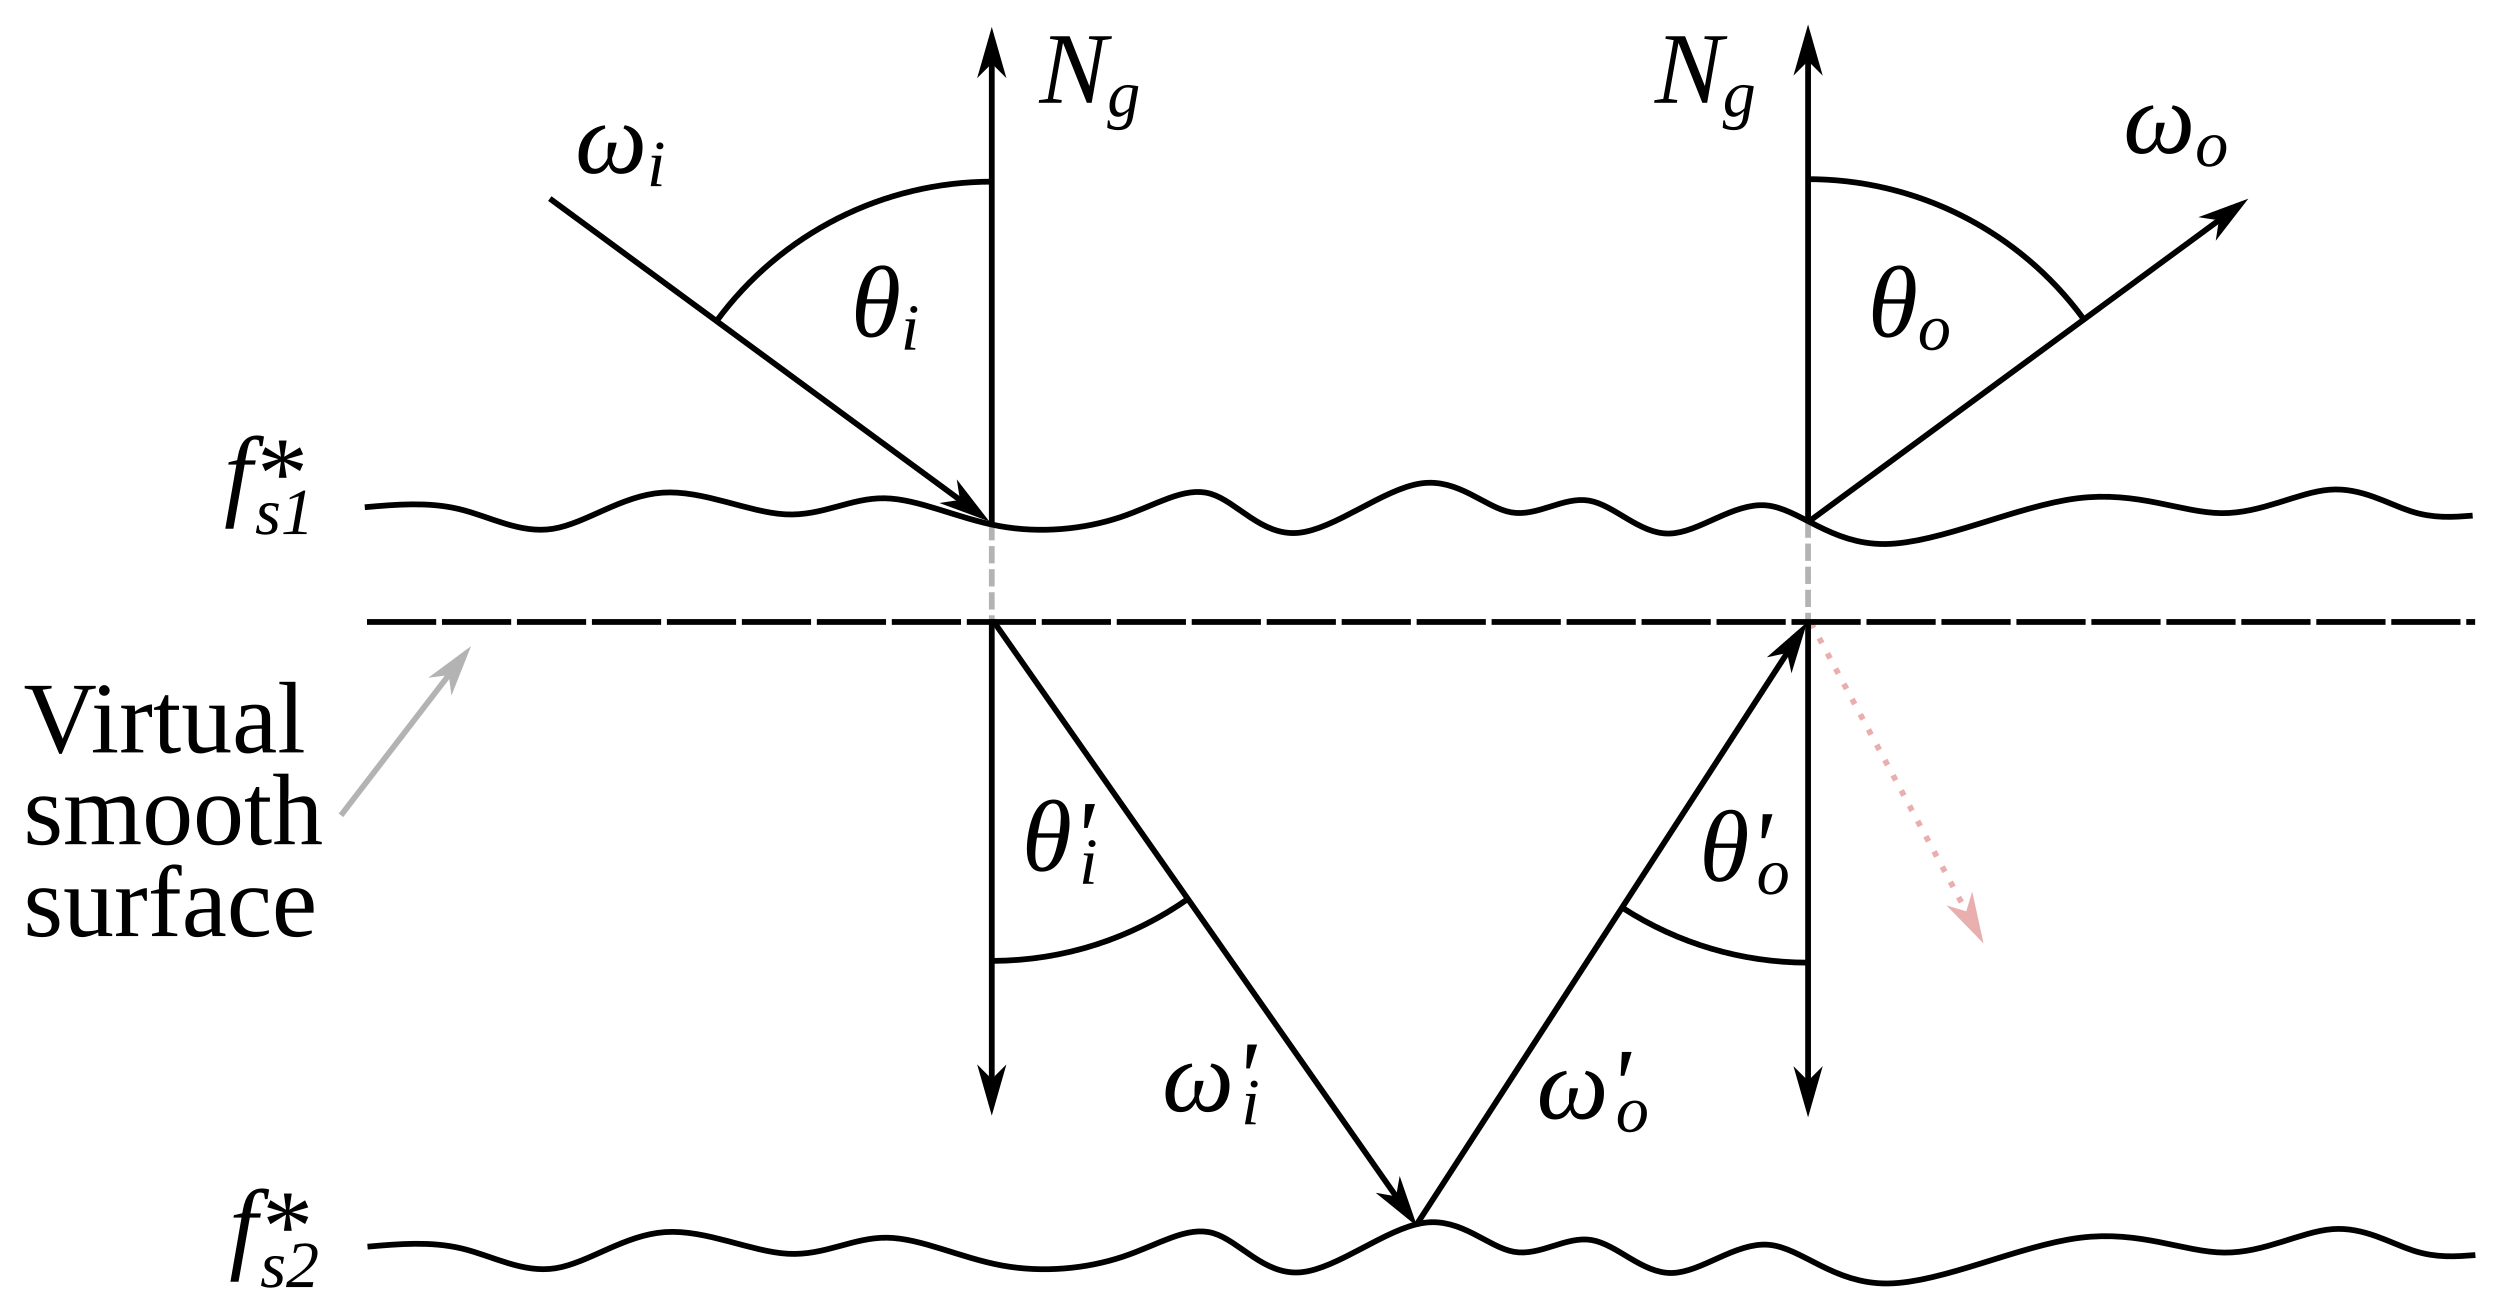
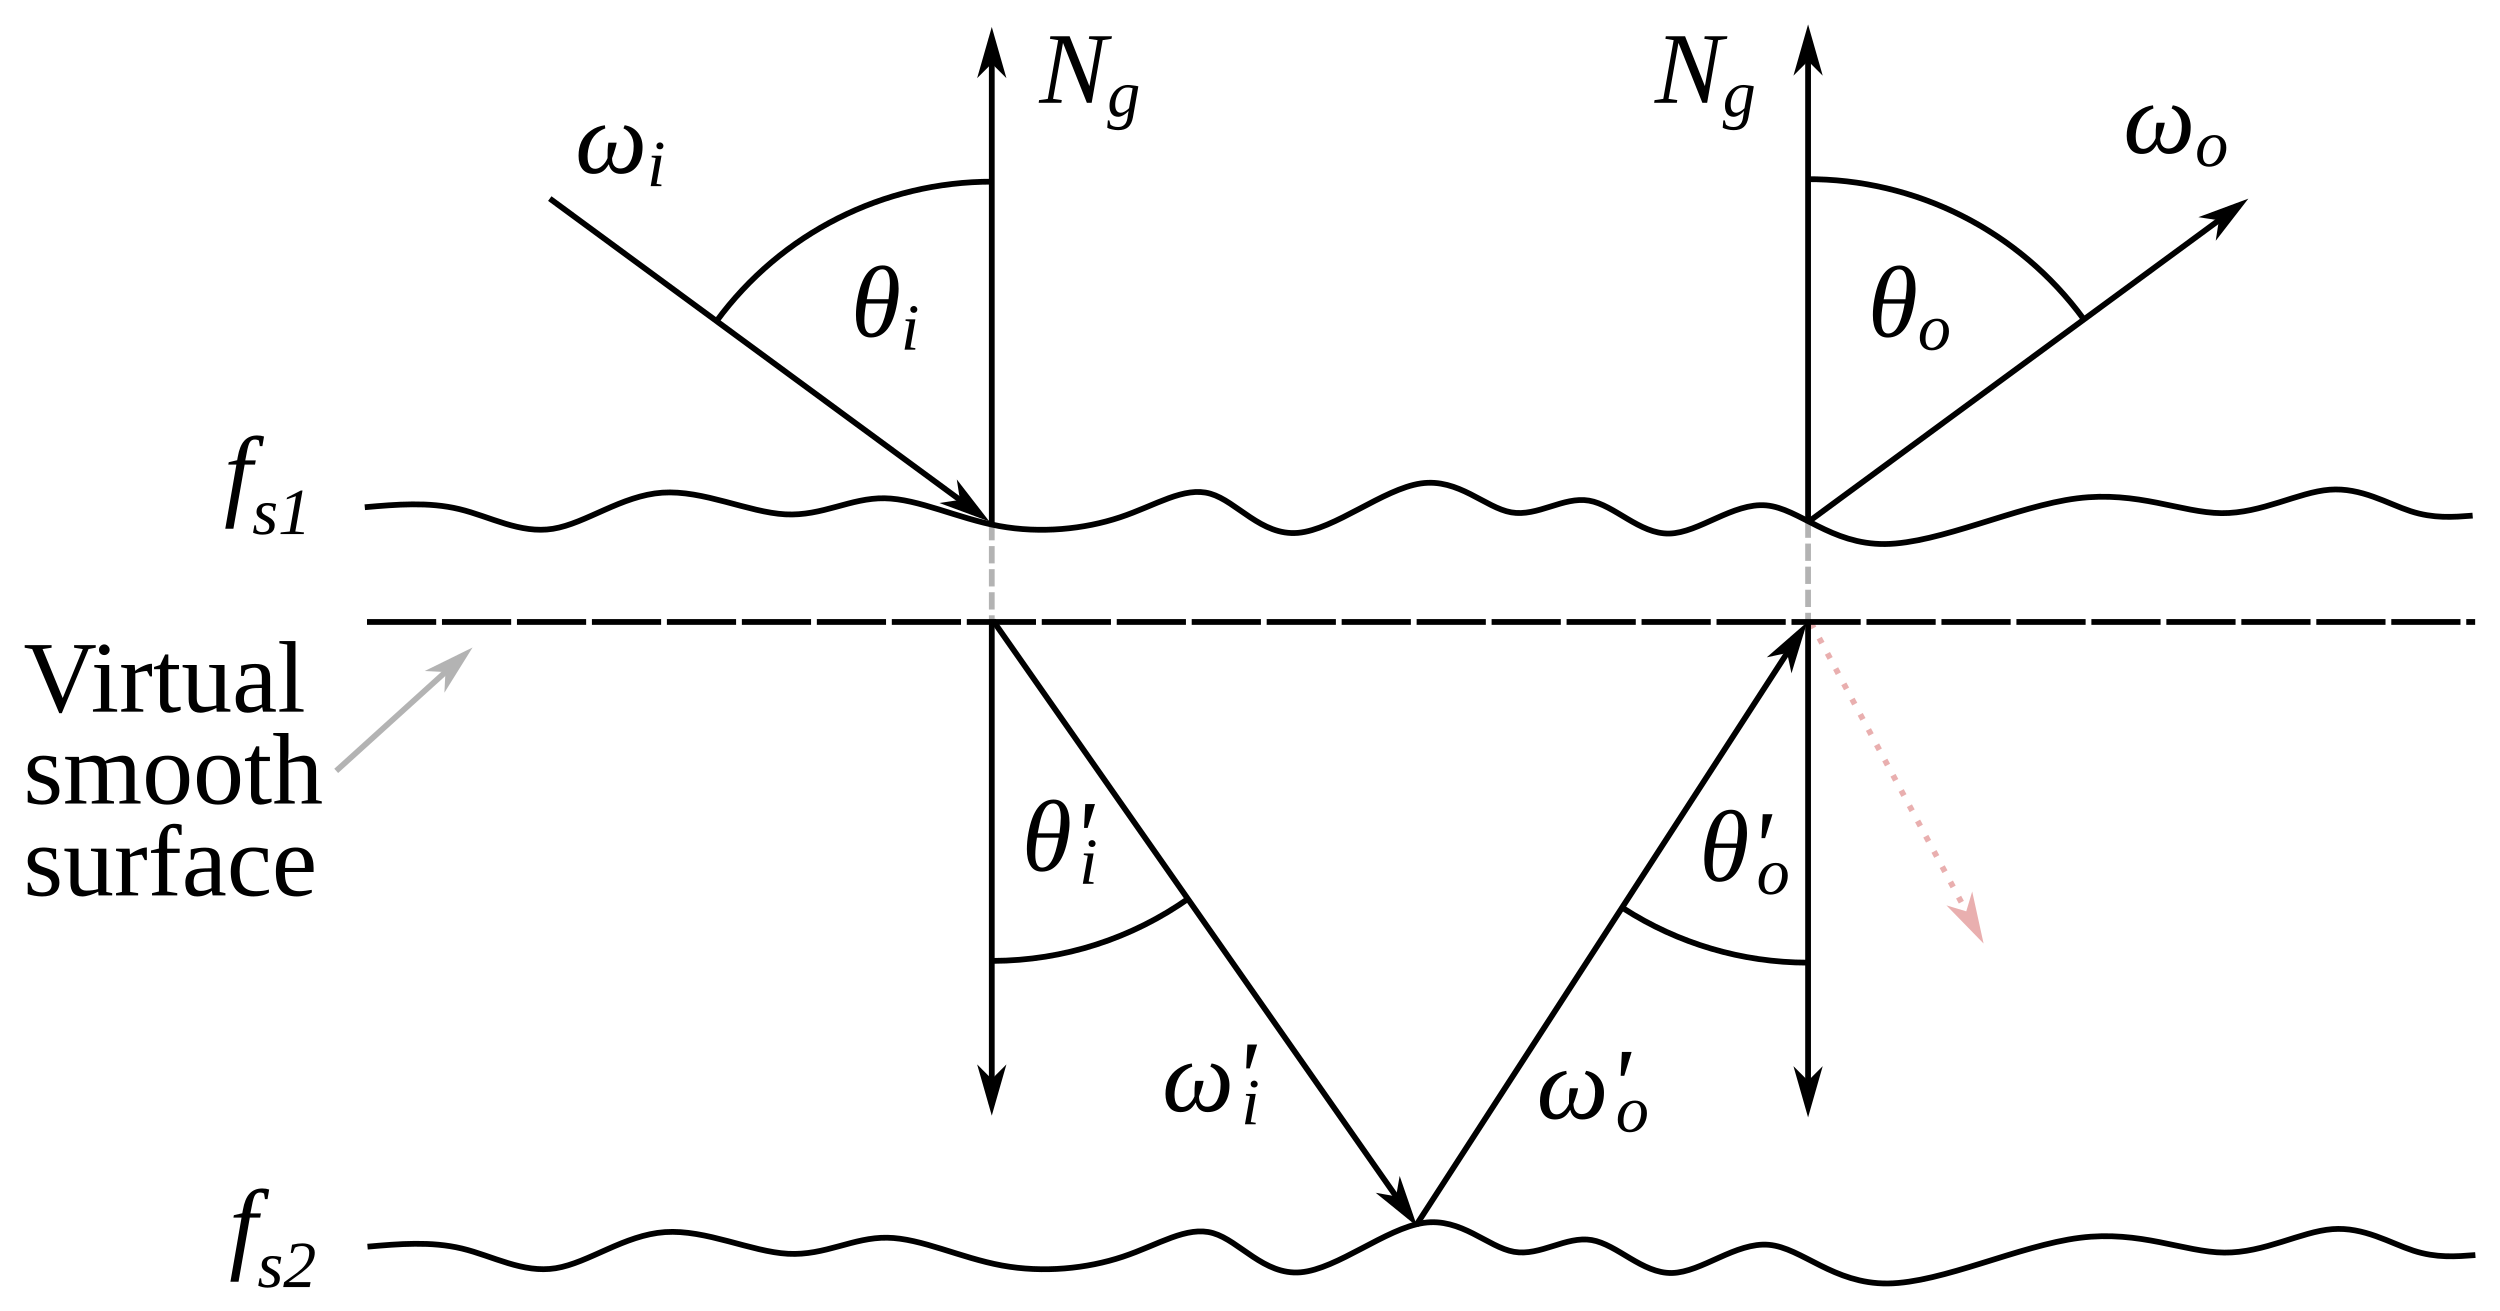
<svg xmlns="http://www.w3.org/2000/svg" xmlns:xlink="http://www.w3.org/1999/xlink" width="10.24in" height="5.369in" viewBox="0 0 260.091 136.368" version="1.1" id="svg8">
  <defs id="defs2">
    <marker orient="auto" refY="0" refX="0" id="marker969" style="overflow:visible">
      <path id="path967" d="M 0,0 5,-5 -12.5,0 5,5 Z" style="fill:#000000;fill-opacity:1;fill-rule:evenodd;stroke:#000000;stroke-width:1pt;stroke-opacity:1" transform="matrix(-0.4,0,0,-0.4,-4,0)" />
    </marker>
    <marker orient="auto" refY="0" refX="0" id="marker13270" style="overflow:visible">
      <path id="path13268" d="M 0,0 5,-5 -12.5,0 5,5 Z" style="fill:#b3b3b3;fill-opacity:1;fill-rule:evenodd;stroke:#b3b3b3;stroke-width:1pt;stroke-opacity:1" transform="matrix(-0.4,0,0,-0.4,-4,0)" />
    </marker>
    <marker style="overflow:visible" id="marker10270" refX="0" refY="0" orient="auto">
      <path transform="matrix(-0.4,0,0,-0.4,-4,0)" style="fill:#000000;fill-opacity:1;fill-rule:evenodd;stroke:#000000;stroke-width:1pt;stroke-opacity:1" d="M 0,0 5,-5 -12.5,0 5,5 Z" id="path10268" />
    </marker>
    <marker style="overflow:visible" id="marker10152" refX="0" refY="0" orient="auto">
      <path transform="matrix(-0.4,0,0,-0.4,-4,0)" style="fill:#000000;fill-opacity:1;fill-rule:evenodd;stroke:#000000;stroke-width:1pt;stroke-opacity:1" d="M 0,0 5,-5 -12.5,0 5,5 Z" id="path10150" />
    </marker>
    <marker orient="auto" refY="0" refX="0" id="marker9164" style="overflow:visible">
      <path id="path9162" d="M 0,0 5,-5 -12.5,0 5,5 Z" style="fill:#000000;fill-opacity:1;fill-rule:evenodd;stroke:#000000;stroke-width:1pt;stroke-opacity:1" transform="matrix(-0.4,0,0,-0.4,-4,0)" />
    </marker>
    <marker orient="auto" refY="0" refX="0" id="marker8602" style="overflow:visible">
      <path id="path8600" d="M 0,0 5,-5 -12.5,0 5,5 Z" style="fill:#e9afaf;fill-opacity:1;fill-rule:evenodd;stroke:#e9afaf;stroke-width:1pt;stroke-opacity:1" transform="matrix(-0.4,0,0,-0.4,-4,0)" />
    </marker>
    <marker orient="auto" refY="0" refX="0" id="marker8400" style="overflow:visible">
      <path id="path8398" d="M 0,0 5,-5 -12.5,0 5,5 Z" style="fill:#000000;fill-opacity:1;fill-rule:evenodd;stroke:#000000;stroke-width:1pt;stroke-opacity:1" transform="matrix(-0.4,0,0,-0.4,-4,0)" />
    </marker>
    <marker style="overflow:visible" id="marker7978" refX="0" refY="0" orient="auto">
      <path transform="matrix(-0.4,0,0,-0.4,-4,0)" style="fill:#000000;fill-opacity:1;fill-rule:evenodd;stroke:#000000;stroke-width:1pt;stroke-opacity:1" d="M 0,0 5,-5 -12.5,0 5,5 Z" id="path7976" />
    </marker>
    <marker style="overflow:visible" id="marker7970" refX="0" refY="0" orient="auto">
      <path transform="matrix(-0.4,0,0,-0.4,-4,0)" style="fill:#000000;fill-opacity:1;fill-rule:evenodd;stroke:#000000;stroke-width:1pt;stroke-opacity:1" d="M 0,0 5,-5 -12.5,0 5,5 Z" id="path7968" />
    </marker>
    <marker style="overflow:visible" id="marker7966" refX="0" refY="0" orient="auto">
      <path transform="matrix(-0.4,0,0,-0.4,-4,0)" style="fill:#000000;fill-opacity:1;fill-rule:evenodd;stroke:#000000;stroke-width:1pt;stroke-opacity:1" d="M 0,0 5,-5 -12.5,0 5,5 Z" id="path7964" />
    </marker>
    <marker style="overflow:visible" id="marker7962" refX="0" refY="0" orient="auto">
      <path transform="matrix(-0.4,0,0,-0.4,-4,0)" style="fill:#000000;fill-opacity:1;fill-rule:evenodd;stroke:#000000;stroke-width:1pt;stroke-opacity:1" d="M 0,0 5,-5 -12.5,0 5,5 Z" id="path7960" />
    </marker>
    <marker orient="auto" refY="0" refX="0" id="marker7958" style="overflow:visible">
      <path id="path7956" d="M 0,0 5,-5 -12.5,0 5,5 Z" style="fill:#000000;fill-opacity:1;fill-rule:evenodd;stroke:#000000;stroke-width:1pt;stroke-opacity:1" transform="matrix(-0.4,0,0,-0.4,-4,0)" />
    </marker>
    <marker style="overflow:visible" id="marker7948" refX="0" refY="0" orient="auto">
      <path transform="matrix(-0.2,0,0,-0.2,-1.2,0)" style="fill:#000000;fill-opacity:1;fill-rule:evenodd;stroke:#000000;stroke-width:1pt;stroke-opacity:1" d="M 0,0 5,-5 -12.5,0 5,5 Z" id="path7946" />
    </marker>
    <marker style="overflow:visible" id="marker7944" refX="0" refY="0" orient="auto">
      <path transform="matrix(-0.2,0,0,-0.2,-1.2,0)" style="fill:#000000;fill-opacity:1;fill-rule:evenodd;stroke:#000000;stroke-width:1pt;stroke-opacity:1" d="M 0,0 5,-5 -12.5,0 5,5 Z" id="path7942" />
    </marker>
    <marker style="overflow:visible" id="marker7940" refX="0" refY="0" orient="auto">
      <path transform="matrix(-0.2,0,0,-0.2,-1.2,0)" style="fill:#000000;fill-opacity:1;fill-rule:evenodd;stroke:#000000;stroke-width:1pt;stroke-opacity:1" d="M 0,0 5,-5 -12.5,0 5,5 Z" id="path7938" />
    </marker>
    <marker style="overflow:visible" id="marker7936" refX="0" refY="0" orient="auto">
      <path transform="matrix(-0.2,0,0,-0.2,-1.2,0)" style="fill:#000000;fill-opacity:1;fill-rule:evenodd;stroke:#000000;stroke-width:1pt;stroke-opacity:1" d="M 0,0 5,-5 -12.5,0 5,5 Z" id="path7934" />
    </marker>
    <marker orient="auto" refY="0" refX="0" id="marker7880" style="overflow:visible">
      <path id="path7878" d="M 0,0 5,-5 -12.5,0 5,5 Z" style="fill:#000000;fill-opacity:1;fill-rule:evenodd;stroke:#000000;stroke-width:1pt;stroke-opacity:1" transform="matrix(-0.4,0,0,-0.4,-4,0)" />
    </marker>
    <marker orient="auto" refY="0" refX="0" id="marker7872" style="overflow:visible">
      <path id="path7592" d="M 0,0 5,-5 -12.5,0 5,5 Z" style="fill:#000000;fill-opacity:1;fill-rule:evenodd;stroke:#000000;stroke-width:1pt;stroke-opacity:1" transform="matrix(-0.8,0,0,-0.8,-10,0)" />
    </marker>
    <marker style="overflow:visible" id="marker7865" refX="0" refY="0" orient="auto">
      <path transform="matrix(-0.2,0,0,-0.2,-1.2,0)" style="fill:#000000;fill-opacity:1;fill-rule:evenodd;stroke:#000000;stroke-width:1pt;stroke-opacity:1" d="M 0,0 5,-5 -12.5,0 5,5 Z" id="path7863" />
    </marker>
    <marker orient="auto" refY="0" refX="0" id="Arrow1Mend" style="overflow:visible">
      <path id="path7598" d="M 0,0 5,-5 -12.5,0 5,5 Z" style="fill:#000000;fill-opacity:1;fill-rule:evenodd;stroke:#000000;stroke-width:1pt;stroke-opacity:1" transform="matrix(-0.4,0,0,-0.4,-4,0)" />
    </marker>
    <marker orient="auto" refY="0" refX="0" id="marker7241" style="overflow:visible">
      <path id="path7239" d="M 0,0 5,-5 -12.5,0 5,5 Z" style="fill:#000000;fill-opacity:1;fill-rule:evenodd;stroke:#000000;stroke-width:1pt;stroke-opacity:1" transform="matrix(-0.4,0,0,-0.4,-4,0)" />
    </marker>
    <marker orient="auto" refY="0" refX="0" id="marker5167" style="overflow:visible">
      <path id="path5165" d="M 0,0 5,-5 -12.5,0 5,5 Z" style="fill:#000000;fill-opacity:1;fill-rule:evenodd;stroke:#000000;stroke-width:1pt;stroke-opacity:1" transform="matrix(-0.4,0,0,-0.4,-4,0)" />
    </marker>
    <marker orient="auto" refY="0" refX="0" id="marker1337" style="overflow:visible">
      <path id="path854" d="M 0,0 5,-5 -12.5,0 5,5 Z" style="fill:#000000;fill-opacity:1;fill-rule:evenodd;stroke:#000000;stroke-width:1pt;stroke-opacity:1" transform="matrix(-0.8,0,0,-0.8,-10,0)" />
    </marker>
    <marker orient="auto" refY="0" refX="0" id="Arrow1Lstart" style="overflow:visible">
      <path id="path851" d="M 0,0 5,-5 -12.5,0 5,5 Z" style="fill:#000000;fill-opacity:1;fill-rule:evenodd;stroke:#000000;stroke-width:1pt;stroke-opacity:1" transform="matrix(0.8,0,0,0.8,10,0)" />
    </marker>
    <marker orient="auto" refY="0" refX="0" id="Arrow2Mend" style="overflow:visible">
      <path id="path878" style="fill:#000000;fill-opacity:1;fill-rule:evenodd;stroke:#000000;stroke-width:0.625;stroke-linejoin:round;stroke-opacity:1" d="M 8.719,4.034 -2.207,0.016 8.719,-4.002 c -1.745,2.372 -1.735,5.617 -6e-7,8.035 z" transform="scale(-0.6)" />
    </marker>
    <marker orient="auto" refY="0" refX="0" id="marker1114" style="overflow:visible">
      <path id="path857" d="M 0,0 5,-5 -12.5,0 5,5 Z" style="fill:#000000;fill-opacity:1;fill-rule:evenodd;stroke:#000000;stroke-width:1pt;stroke-opacity:1" transform="matrix(0.4,0,0,0.4,4,0)" />
    </marker>
    <marker style="overflow:visible" id="marker57634" refX="0" refY="0" orient="auto">
      <path transform="matrix(0.4,0,0,0.4,4,0)" style="fill:#000000;fill-opacity:1;fill-rule:evenodd;stroke:#000000;stroke-width:1pt;stroke-opacity:1" d="M 0,0 5,-5 -12.5,0 5,5 Z" id="path57632" />
    </marker>
    <marker orient="auto" refY="0" refX="0" id="DotL" style="overflow:visible">
      <path id="path4925" d="m -2.5,-1 c 0,2.76 -2.24,5 -5,5 -2.76,0 -5,-2.24 -5,-5 0,-2.76 2.24,-5 5,-5 2.76,0 5,2.24 5,5 z" style="fill:#000000;fill-opacity:1;fill-rule:evenodd;stroke:#000000;stroke-width:1pt;stroke-opacity:1" transform="matrix(0.8,0,0,0.8,5.92,0.8)" />
    </marker>
    <marker orient="auto" refY="0" refX="0" id="Arrow1Sstart" style="overflow:visible">
      <path id="path4876" d="M 0,0 5,-5 -12.5,0 5,5 Z" style="fill:#000000;fill-opacity:1;fill-rule:evenodd;stroke:#000000;stroke-width:1pt;stroke-opacity:1" transform="matrix(0.2,0,0,0.2,1.2,0)" />
    </marker>
    <marker orient="auto" refY="0" refX="0" id="Tail" style="overflow:visible">
      <g id="g4912" transform="scale(-1.2)" style="fill:#000000;fill-opacity:1;stroke:#000000;stroke-opacity:1">
        <path id="path4900" d="M -3.805,-3.959 0.544,0" style="fill:#000000;fill-opacity:1;fill-rule:evenodd;stroke:#000000;stroke-width:0.8;stroke-linecap:round;stroke-opacity:1" />
        <path id="path4902" d="M -1.287,-3.959 3.062,0" style="fill:#000000;fill-opacity:1;fill-rule:evenodd;stroke:#000000;stroke-width:0.8;stroke-linecap:round;stroke-opacity:1" />
        <path id="path4904" d="M 1.305,-3.959 5.654,0" style="fill:#000000;fill-opacity:1;fill-rule:evenodd;stroke:#000000;stroke-width:0.8;stroke-linecap:round;stroke-opacity:1" />
        <path id="path4906" d="M -3.805,4.178 0.544,0.22" style="fill:#000000;fill-opacity:1;fill-rule:evenodd;stroke:#000000;stroke-width:0.8;stroke-linecap:round;stroke-opacity:1" />
        <path id="path4908" d="M -1.287,4.178 3.062,0.22" style="fill:#000000;fill-opacity:1;fill-rule:evenodd;stroke:#000000;stroke-width:0.8;stroke-linecap:round;stroke-opacity:1" />
        <path id="path4910" d="M 1.305,4.178 5.654,0.22" style="fill:#000000;fill-opacity:1;fill-rule:evenodd;stroke:#000000;stroke-width:0.8;stroke-linecap:round;stroke-opacity:1" />
      </g>
    </marker>
    <marker orient="auto" refY="0" refX="0" id="Arrow1Lend" style="overflow:visible">
      <path id="path4867" d="M 0,0 5,-5 -12.5,0 5,5 Z" style="fill:#000000;fill-opacity:1;fill-rule:evenodd;stroke:#000000;stroke-width:1pt;stroke-opacity:1" transform="matrix(-0.8,0,0,-0.8,-10,0)" />
    </marker>
    <marker orient="auto" refY="0" refX="0" id="Arrow1Mstart" style="overflow:visible">
      <path id="path4870" d="M 0,0 5,-5 -12.5,0 5,5 Z" style="fill:#000000;fill-opacity:1;fill-rule:evenodd;stroke:#000000;stroke-width:1pt;stroke-opacity:1" transform="matrix(0.4,0,0,0.4,4,0)" />
    </marker>
  </defs>
  <g id="layer10" style="display:none" transform="translate(-1.468979,-16.41269)">
    <path id="use4835" d="M 37.053,195.685 H 256.379" style="display:inline;fill:none;fill-rule:evenodd;stroke:#000000;stroke-width:0.6;stroke-linecap:butt;stroke-linejoin:miter;stroke-miterlimit:4;stroke-dasharray:7.2, 0.6;stroke-dashoffset:0;stroke-opacity:1" />
    <path style="display:inline;fill:none;fill-rule:evenodd;stroke:#000000;stroke-width:0.6;stroke-linecap:butt;stroke-linejoin:miter;stroke-miterlimit:4;stroke-dasharray:none;stroke-opacity:1" d="m 37.593,189.541 c 3.309,-0.288 6.611,-0.576 9.825,0.194 3.214,0.77 6.329,2.597 9.751,2.049 3.422,-0.548 7.152,-3.47 11.383,-3.759 4.23,-0.29 8.957,2.051 12.796,2.256 3.839,0.204 6.791,-1.728 10.317,-1.672 3.526,0.056 7.621,2.098 11.931,2.889 4.311,0.791 8.836,0.33 12.566,-0.908 3.73,-1.238 6.665,-3.252 9.407,-2.457 2.743,0.795 5.289,4.398 9.097,4.075 3.808,-0.323 8.881,-4.571 12.799,-5.143 3.918,-0.572 6.677,2.533 9.404,3.01 2.727,0.478 5.424,-1.671 8.08,-1.223 2.656,0.448 5.265,3.491 8.354,3.427 3.088,-0.064 6.656,-3.235 10.085,-2.932 3.429,0.304 6.717,4.082 12.372,4.023 5.655,-0.059 13.678,-3.954 19.974,-4.752 6.296,-0.799 10.856,1.5 15.032,1.539 4.176,0.038 7.967,-2.184 11.243,-2.439 3.276,-0.255 6.031,1.458 8.423,2.235 2.392,0.777 4.424,0.619 6.455,0.461" id="path4008" />
  </g>
  <g id="layer11" style="display:inline" transform="translate(-1.468979,-16.41269)">
    <path style="display:inline;fill:none;fill-rule:evenodd;stroke:#e9afaf;stroke-width:0.6;stroke-linecap:butt;stroke-linejoin:miter;stroke-miterlimit:4;stroke-dasharray:0.6,1.2;stroke-opacity:1;marker-end:url(#marker8602);stroke-dashoffset:0" d="m 189.881,81.214 17.394,32.321" id="path8594" />
    <path id="use1605" d="m 58.666,37.072 44.786,32.899" style="display:inline;fill:none;fill-rule:evenodd;stroke:#000000;stroke-width:0.6;stroke-linecap:butt;stroke-linejoin:miter;stroke-miterlimit:4;stroke-dasharray:none;stroke-opacity:1;marker-end:url(#marker7962)" />
    <path id="use2121" d="M 189.643,70.676 234.428,37.777" style="display:inline;fill:none;fill-rule:evenodd;stroke:#000000;stroke-width:0.6;stroke-linecap:butt;stroke-linejoin:miter;stroke-miterlimit:4;stroke-dasharray:none;stroke-opacity:1;marker-end:url(#marker7966)" />
    <path style="display:inline;fill:none;fill-rule:evenodd;stroke:#000000;stroke-width:0.601;stroke-linecap:butt;stroke-linejoin:miter;stroke-miterlimit:4;stroke-dasharray:none;stroke-opacity:1;marker-end:url(#marker7958)" d="m 104.77,80.962 43.45,62.071" id="path4901" />
    <path id="path5159" d="M 148.808,143.872 188.832,82.131" style="display:inline;fill:none;fill-rule:evenodd;stroke:#000000;stroke-width:0.603;stroke-linecap:butt;stroke-linejoin:miter;stroke-miterlimit:4;stroke-dasharray:none;stroke-opacity:1;marker-end:url(#marker7978)" />
    <path style="fill:none;fill-rule:evenodd;stroke:#b3b3b3;stroke-width:0.6;stroke-linecap:butt;stroke-linejoin:miter;stroke-miterlimit:4;stroke-dasharray:1.8, 0.6;stroke-dashoffset:0;stroke-opacity:1" d="m 104.65,70.825 v 10.409" id="path7225" />
    <path style="fill:none;fill-rule:evenodd;stroke:#b3b3b3;stroke-width:0.6;stroke-linecap:butt;stroke-linejoin:miter;stroke-miterlimit:4;stroke-dasharray:1.8, 0.6;stroke-dashoffset:0;stroke-opacity:1" d="M 189.575,70.564 V 81.05" id="path7227" />
    <path style="fill:none;fill-rule:evenodd;stroke:#000000;stroke-width:0.6;stroke-linecap:butt;stroke-linejoin:miter;stroke-miterlimit:4;stroke-dasharray:none;stroke-opacity:1;marker-end:url(#marker7970)" d="M 104.65,70.825 V 20.396" id="path7571" />
    <path id="path8392" d="M 189.575,70.564 V 20.135" style="fill:none;fill-rule:evenodd;stroke:#000000;stroke-width:0.6;stroke-linecap:butt;stroke-linejoin:miter;stroke-miterlimit:4;stroke-dasharray:none;stroke-opacity:1;marker-end:url(#marker8400)" />
    <path id="path9156" d="M 104.65,80.867 V 131.297" style="fill:none;fill-rule:evenodd;stroke:#000000;stroke-width:0.6;stroke-linecap:butt;stroke-linejoin:miter;stroke-miterlimit:4;stroke-dasharray:none;stroke-opacity:1;marker-end:url(#marker9164)" />
    <path style="fill:none;fill-rule:evenodd;stroke:#000000;stroke-width:0.6;stroke-linecap:butt;stroke-linejoin:miter;stroke-miterlimit:4;stroke-dasharray:none;stroke-opacity:1;marker-end:url(#marker10270)" d="M 189.575,81.05 V 131.479" id="path10262" />
    <flowRoot xml:space="preserve" id="flowRoot12956" style="font-style:normal;font-weight:normal;font-size:40px;line-height:125%;font-family:sans-serif;letter-spacing:0px;word-spacing:0px;fill:#000000;fill-opacity:1;stroke:none;stroke-width:1px;stroke-linecap:butt;stroke-linejoin:miter;stroke-opacity:1" transform="scale(0.2645833)">
      <flowRegion id="flowRegion12958">
        <rect id="rect12960" width="141.098" height="83.869" x="145.045" y="348.305" />
      </flowRegion>
      <flowPara id="flowPara12962" />
    </flowRoot>
    <text xml:space="preserve" style="font-style:normal;font-weight:normal;font-size:10.583px;line-height:125%;font-family:sans-serif;letter-spacing:0px;word-spacing:0px;display:inline;fill:#000000;fill-opacity:1;stroke:none;stroke-width:0.265px;stroke-linecap:butt;stroke-linejoin:miter;stroke-opacity:1" x="61.316" y="34.397" id="text13048">
      <tspan id="tspan13046" x="61.316" y="34.397" style="font-style:italic;font-variant:normal;font-weight:normal;font-stretch:normal;font-family:'Times New Roman';-inkscape-font-specification:'Times New Roman, Italic';font-variant-ligatures:normal;font-variant-caps:normal;font-variant-numeric:normal;font-feature-settings:normal;text-align:start;writing-mode:lr-tb;baseline-shift:baseline;text-anchor:start;stroke-width:0.265px" dy="0" dx="0">ω<tspan id="tspan13044" style="font-size:65%;baseline-shift:sub">i</tspan>
      </tspan>
    </text>
    <text id="text13054" y="32.322" x="222.379" style="font-style:normal;font-weight:normal;font-size:10.583px;line-height:125%;font-family:sans-serif;letter-spacing:0px;word-spacing:0px;display:inline;fill:#000000;fill-opacity:1;stroke:none;stroke-width:0.265px;stroke-linecap:butt;stroke-linejoin:miter;stroke-opacity:1" xml:space="preserve">
      <tspan dx="0" dy="0" style="font-style:italic;font-variant:normal;font-weight:normal;font-stretch:normal;font-family:'Times New Roman';-inkscape-font-specification:'Times New Roman, Italic';font-variant-ligatures:normal;font-variant-caps:normal;font-variant-numeric:normal;font-feature-settings:normal;text-align:start;writing-mode:lr-tb;baseline-shift:baseline;text-anchor:start;stroke-width:0.265px" y="32.322" x="222.379" id="tspan13052">ω<tspan style="font-size:65%;baseline-shift:sub" id="tspan13050">o</tspan>
      </tspan>
    </text>
    <text id="text13066" y="132.006" x="122.377" style="font-style:normal;font-weight:normal;font-size:10.583px;line-height:125%;font-family:sans-serif;letter-spacing:0px;word-spacing:0px;display:inline;fill:#000000;fill-opacity:1;stroke:none;stroke-width:0.265px;stroke-linecap:butt;stroke-linejoin:miter;stroke-opacity:1" xml:space="preserve">
      <tspan dx="0" dy="0" style="font-style:italic;font-variant:normal;font-weight:normal;font-stretch:normal;font-family:'Times New Roman';-inkscape-font-specification:'Times New Roman, Italic';font-variant-ligatures:normal;font-variant-caps:normal;font-variant-numeric:normal;font-feature-settings:normal;text-align:start;writing-mode:lr-tb;baseline-shift:baseline;text-anchor:start;stroke-width:0.265px" y="132.006" x="122.377" id="tspan13064">ω'<tspan dx="-1.5" style="font-size:65%;baseline-shift:sub" id="tspan13062">i</tspan>
      </tspan>
    </text>
    <text xml:space="preserve" style="font-style:normal;font-weight:normal;font-size:10.583px;line-height:125%;font-family:sans-serif;letter-spacing:0px;word-spacing:0px;display:inline;fill:#000000;fill-opacity:1;stroke:none;stroke-width:0.265px;stroke-linecap:butt;stroke-linejoin:miter;stroke-opacity:1" x="161.339" y="132.769" id="text13072">
      <tspan id="tspan13070" x="161.339" y="132.769" style="font-style:italic;font-variant:normal;font-weight:normal;font-stretch:normal;font-family:'Times New Roman';-inkscape-font-specification:'Times New Roman, Italic';font-variant-ligatures:normal;font-variant-caps:normal;font-variant-numeric:normal;font-feature-settings:normal;text-align:start;writing-mode:lr-tb;baseline-shift:baseline;text-anchor:start;stroke-width:0.265px" dy="0" dx="0">ω'<tspan id="tspan13068" style="font-size:65%;baseline-shift:sub" dx="-1.5">o</tspan>
      </tspan>
    </text>
    <text id="text13078" y="27.108" x="109.606" style="font-style:normal;font-weight:normal;font-size:10.583px;line-height:125%;font-family:sans-serif;letter-spacing:0px;word-spacing:0px;display:inline;fill:#000000;fill-opacity:1;stroke:none;stroke-width:0.265px;stroke-linecap:butt;stroke-linejoin:miter;stroke-opacity:1" xml:space="preserve">
      <tspan style="font-style:italic;font-variant:normal;font-weight:normal;font-stretch:normal;font-family:'Times New Roman';-inkscape-font-specification:'Times New Roman, Italic';font-variant-ligatures:normal;font-variant-caps:normal;font-variant-numeric:normal;font-feature-settings:normal;text-align:start;writing-mode:lr-tb;baseline-shift:baseline;text-anchor:start;stroke-width:0.265px" y="27.108" x="109.606" id="tspan13076" dy="0" dx="0">N<tspan style="font-size:65%;baseline-shift:sub" id="tspan13074">g</tspan>
      </tspan>
    </text>
    <text xml:space="preserve" style="font-style:normal;font-weight:normal;font-size:10.583px;line-height:125%;font-family:sans-serif;letter-spacing:0px;word-spacing:0px;display:inline;fill:#000000;fill-opacity:1;stroke:none;stroke-width:0.265px;stroke-linecap:butt;stroke-linejoin:miter;stroke-opacity:1" x="173.635" y="27.108" id="text13084">
      <tspan dx="0" dy="0" id="tspan13082" x="173.635" y="27.108" style="font-style:italic;font-variant:normal;font-weight:normal;font-stretch:normal;font-family:'Times New Roman';-inkscape-font-specification:'Times New Roman, Italic';font-variant-ligatures:normal;font-variant-caps:normal;font-variant-numeric:normal;font-feature-settings:normal;text-align:start;writing-mode:lr-tb;baseline-shift:baseline;text-anchor:start;stroke-width:0.265px">N<tspan id="tspan13080" style="font-size:65%;baseline-shift:sub">g</tspan>
      </tspan>
    </text>
    <g id="layer2" style="display:none">
      <path id="path965" d="M 148.808,143.872 V 93.443" style="display:inline;fill:none;fill-rule:evenodd;stroke:#000000;stroke-width:0.6;stroke-linecap:butt;stroke-linejoin:miter;stroke-miterlimit:4;stroke-dasharray:none;stroke-opacity:1;marker-end:url(#marker969)" />
      <text xml:space="preserve" style="font-style:normal;font-weight:normal;font-size:10.583px;line-height:125%;font-family:sans-serif;letter-spacing:0px;word-spacing:0px;display:inline;fill:#000000;fill-opacity:1;stroke:none;stroke-width:0.265px;stroke-linecap:butt;stroke-linejoin:miter;stroke-opacity:1" x="151.349" y="94.539" id="text975">
        <tspan dx="0" dy="0" id="tspan973" x="151.349" y="94.539" style="font-style:italic;font-variant:normal;font-weight:normal;font-stretch:normal;font-family:'Times New Roman';-inkscape-font-specification:'Times New Roman, Italic';font-variant-ligatures:normal;font-variant-caps:normal;font-variant-numeric:normal;font-feature-settings:normal;text-align:start;writing-mode:lr-tb;baseline-shift:baseline;text-anchor:start;stroke-width:0.265px">N<tspan id="tspan971" style="font-size:65%;baseline-shift:sub">g</tspan>
        </tspan>
      </text>
      <path d="m 128.433,114.786 a 35.513,35.513 0 0 1 39.637,-0.75" id="path998" style="display:inline;fill:none;stroke:#000000;stroke-width:0.6;stroke-miterlimit:4;stroke-dasharray:none;stroke-dashoffset:0" />
      <text id="text1005" y="120.675" x="136.685" style="font-style:normal;font-weight:normal;font-size:10.583px;line-height:125%;font-family:sans-serif;letter-spacing:0px;word-spacing:0px;display:inline;fill:#000000;fill-opacity:1;stroke:none;stroke-width:0.265px;stroke-linecap:butt;stroke-linejoin:miter;stroke-opacity:1" xml:space="preserve">
        <tspan dx="0" dy="0" style="font-style:italic;font-variant:normal;font-weight:normal;font-stretch:normal;font-family:'Times New Roman';-inkscape-font-specification:'Times New Roman, Italic';font-variant-ligatures:normal;font-variant-caps:normal;font-variant-numeric:normal;font-feature-settings:normal;text-align:start;writing-mode:lr-tb;baseline-shift:baseline;text-anchor:start;stroke-width:0.265px" y="120.675" x="136.685" id="tspan1003">θ'<tspan dx="-1.5" style="font-size:65%;baseline-shift:sub" id="tspan1001">i</tspan>
        </tspan>
      </text>
      <text xml:space="preserve" style="font-style:normal;font-weight:normal;font-size:10.583px;line-height:125%;font-family:sans-serif;letter-spacing:0px;word-spacing:0px;display:inline;fill:#000000;fill-opacity:1;stroke:none;stroke-width:0.265px;stroke-linecap:butt;stroke-linejoin:miter;stroke-opacity:1" x="151.407" y="120.675" id="text1011">
        <tspan id="tspan1009" x="151.407" y="120.675" style="font-style:italic;font-variant:normal;font-weight:normal;font-stretch:normal;font-family:'Times New Roman';-inkscape-font-specification:'Times New Roman, Italic';font-variant-ligatures:normal;font-variant-caps:normal;font-variant-numeric:normal;font-feature-settings:normal;text-align:start;writing-mode:lr-tb;baseline-shift:baseline;text-anchor:start;stroke-width:0.265px" dy="0" dx="0">θ'<tspan dx="-1.5" id="tspan1007" style="font-size:65%;baseline-shift:sub">o</tspan>
        </tspan>
      </text>
    </g>
    <g id="layer1" style="display:inline">
      <path style="display:inline;fill:none;stroke:#000000;stroke-width:0.6;stroke-miterlimit:4;stroke-dasharray:none;stroke-dashoffset:0" id="path8542" d="M 76.018,49.815 A 35.513,35.513 0 0 1 104.724,35.312" />
      <path d="m 189.367,35.052 a 35.513,35.513 0 0 1 28.863,14.534" id="path8544" style="display:inline;fill:none;stroke:#000000;stroke-width:0.6;stroke-miterlimit:4;stroke-dasharray:none;stroke-dashoffset:0" />
      <path d="m 125.22,109.816 a 35.513,35.513 0 0 1 -20.44,6.564" id="path13007" style="display:inline;fill:none;stroke:#000000;stroke-width:0.6;stroke-miterlimit:4;stroke-dasharray:none;stroke-dashoffset:0" />
      <path style="display:inline;fill:none;stroke:#000000;stroke-width:0.6;stroke-miterlimit:4;stroke-dasharray:none;stroke-dashoffset:0" id="path13011" d="m 189.51,116.563 a 35.513,35.513 0 0 1 -19.15,-5.647" />
      <text id="text13017" y="51.415" x="90.005" style="font-style:normal;font-weight:normal;font-size:10.583px;line-height:125%;font-family:sans-serif;letter-spacing:0px;word-spacing:0px;display:inline;fill:#000000;fill-opacity:1;stroke:none;stroke-width:0.265px;stroke-linecap:butt;stroke-linejoin:miter;stroke-opacity:1" xml:space="preserve">
        <tspan dx="0" dy="0" style="font-style:italic;font-variant:normal;font-weight:normal;font-stretch:normal;font-family:'Times New Roman';-inkscape-font-specification:'Times New Roman, Italic';font-variant-ligatures:normal;font-variant-caps:normal;font-variant-numeric:normal;font-feature-settings:normal;text-align:start;writing-mode:lr-tb;baseline-shift:baseline;text-anchor:start;stroke-width:0.265px" y="51.415" x="90.005" id="tspan13015">θ<tspan style="font-size:65%;baseline-shift:sub" id="tspan13019">i</tspan>
        </tspan>
      </text>
      <text xml:space="preserve" style="font-style:normal;font-weight:normal;font-size:10.583px;line-height:125%;font-family:sans-serif;letter-spacing:0px;word-spacing:0px;display:inline;fill:#000000;fill-opacity:1;stroke:none;stroke-width:0.265px;stroke-linecap:butt;stroke-linejoin:miter;stroke-opacity:1" x="195.799" y="51.422" id="text13028">
        <tspan id="tspan13026" x="195.799" y="51.422" style="font-style:italic;font-variant:normal;font-weight:normal;font-stretch:normal;font-family:'Times New Roman';-inkscape-font-specification:'Times New Roman, Italic';font-variant-ligatures:normal;font-variant-caps:normal;font-variant-numeric:normal;font-feature-settings:normal;text-align:start;writing-mode:lr-tb;baseline-shift:baseline;text-anchor:start;stroke-width:0.265px" dy="0" dx="0">θ<tspan style="font-size:65%;baseline-shift:sub" id="tspan13030">o</tspan>
        </tspan>
      </text>
      <text xml:space="preserve" style="font-style:normal;font-weight:normal;font-size:10.583px;line-height:125%;font-family:sans-serif;letter-spacing:0px;word-spacing:0px;display:inline;fill:#000000;fill-opacity:1;stroke:none;stroke-width:0.265px;stroke-linecap:butt;stroke-linejoin:miter;stroke-opacity:1" x="107.786" y="106.986" id="text13036">
        <tspan id="tspan13034" x="107.786" y="106.986" style="font-style:italic;font-variant:normal;font-weight:normal;font-stretch:normal;font-family:'Times New Roman';-inkscape-font-specification:'Times New Roman, Italic';font-variant-ligatures:normal;font-variant-caps:normal;font-variant-numeric:normal;font-feature-settings:normal;text-align:start;writing-mode:lr-tb;baseline-shift:baseline;text-anchor:start;stroke-width:0.265px" dy="0" dx="0">θ'<tspan id="tspan13032" style="font-size:65%;baseline-shift:sub" dx="-1.5">i</tspan>
        </tspan>
      </text>
      <text id="text13042" y="108.045" x="178.266" style="font-style:normal;font-weight:normal;font-size:10.583px;line-height:125%;font-family:sans-serif;letter-spacing:0px;word-spacing:0px;display:inline;fill:#000000;fill-opacity:1;stroke:none;stroke-width:0.265px;stroke-linecap:butt;stroke-linejoin:miter;stroke-opacity:1" xml:space="preserve">
        <tspan dx="0" dy="0" style="font-style:italic;font-variant:normal;font-weight:normal;font-stretch:normal;font-family:'Times New Roman';-inkscape-font-specification:'Times New Roman, Italic';font-variant-ligatures:normal;font-variant-caps:normal;font-variant-numeric:normal;font-feature-settings:normal;text-align:start;writing-mode:lr-tb;baseline-shift:baseline;text-anchor:start;stroke-width:0.265px" y="108.045" x="178.266" id="tspan13040">θ'<tspan style="font-size:65%;baseline-shift:sub" id="tspan13038" dx="-1.5">o</tspan>
        </tspan>
      </text>
    </g>
  </g>
  <g id="layer5" style="display:inline" transform="translate(-1.468979,-16.41269)">
    <use style="display:inline" x="0" y="0" xlink:href="#path4008" id="use4023" transform="translate(2.109628,-43.43005)" width="100%" height="100%" />
    <text id="text12978" y="147.508" x="25.316" style="font-style:normal;font-weight:normal;font-size:10.583px;line-height:125%;font-family:sans-serif;letter-spacing:0px;word-spacing:0px;display:inline;fill:#000000;fill-opacity:1;stroke:none;stroke-width:0.265px;stroke-linecap:butt;stroke-linejoin:miter;stroke-opacity:1" xml:space="preserve">
-       <tspan dx="0 1" dy="0 -1.14" style="font-style:italic;font-variant:normal;font-weight:normal;font-stretch:normal;font-family:'Times New Roman';-inkscape-font-specification:'Times New Roman, Italic';font-variant-ligatures:normal;font-variant-caps:normal;font-variant-numeric:normal;font-feature-settings:normal;text-align:start;writing-mode:lr-tb;baseline-shift:baseline;text-anchor:start;stroke-width:0.265px" y="147.508" x="25.316" id="tspan12976">f*<tspan dx="-5" dy="1.43" id="tspan12974" style="font-size:65%;baseline-shift:sub">s2</tspan>
+       <tspan dx="0" dy="0" style="font-style:italic;font-variant:normal;font-weight:normal;font-stretch:normal;font-family:'Times New Roman';-inkscape-font-specification:'Times New Roman, Italic';font-variant-ligatures:normal;font-variant-caps:normal;font-variant-numeric:normal;font-feature-settings:normal;text-align:start;writing-mode:lr-tb;baseline-shift:baseline;text-anchor:start;stroke-width:0.265px" y="147.508" x="25.316" id="tspan12976">f<tspan dx="0" dy="1.43" id="tspan12974" style="font-size:65%;baseline-shift:sub">s2</tspan>
      </tspan>
    </text>
  </g>
  <g id="layer4" style="display:inline" transform="translate(-1.468979,-16.41269)">
    <g id="layer7" style="display:inline">
      <use style="display:inline" x="0" y="0" xlink:href="#use4835" id="use4850" transform="translate(2.596564,-114.5662)" width="100%" height="100%" />
-       <text xml:space="preserve" style="font-style:normal;font-weight:normal;font-size:10.583px;line-height:90%;font-family:sans-serif;letter-spacing:0px;word-spacing:0px;display:inline;fill:#000000;fill-opacity:1;stroke:none;stroke-width:0.265px;stroke-linecap:butt;stroke-linejoin:miter;stroke-opacity:1" x="3.916" y="94.689" id="text12984">
-         <tspan id="tspan12982" x="3.916" y="94.689" style="font-style:normal;font-variant:normal;font-weight:normal;font-stretch:normal;line-height:90%;font-family:'Times New Roman';-inkscape-font-specification:'Times New Roman, ';font-variant-ligatures:normal;font-variant-caps:normal;font-variant-numeric:normal;font-feature-settings:normal;text-align:start;writing-mode:lr-tb;baseline-shift:baseline;text-anchor:start;stroke-width:0.265px">Virtual</tspan>
-         <tspan x="3.916" y="104.244" style="font-style:normal;font-variant:normal;font-weight:normal;font-stretch:normal;line-height:90%;font-family:'Times New Roman';-inkscape-font-specification:'Times New Roman, ';font-variant-ligatures:normal;font-variant-caps:normal;font-variant-numeric:normal;font-feature-settings:normal;text-align:start;writing-mode:lr-tb;baseline-shift:baseline;text-anchor:start;stroke-width:0.265px" id="tspan12997">smooth</tspan>
-         <tspan x="3.916" y="113.799" style="font-style:normal;font-variant:normal;font-weight:normal;font-stretch:normal;line-height:90%;font-family:'Times New Roman';-inkscape-font-specification:'Times New Roman, ';font-variant-ligatures:normal;font-variant-caps:normal;font-variant-numeric:normal;font-feature-settings:normal;text-align:start;writing-mode:lr-tb;baseline-shift:baseline;text-anchor:start;stroke-width:0.265px" id="tspan12986">surface</tspan>
+       <text xml:space="preserve" style="font-style:normal;font-weight:normal;font-size:10.583px;line-height:90%;font-family:sans-serif;letter-spacing:0px;word-spacing:0px;display:inline;fill:#000000;fill-opacity:1;stroke:none;stroke-width:0.265px;stroke-linecap:butt;stroke-linejoin:miter;stroke-opacity:1" x="3.916" y="90.455" id="text12984">
+         <tspan id="tspan12982" x="3.916" y="90.455" style="font-style:normal;font-variant:normal;font-weight:normal;font-stretch:normal;line-height:90%;font-family:'Times New Roman';-inkscape-font-specification:'Times New Roman, ';font-variant-ligatures:normal;font-variant-caps:normal;font-variant-numeric:normal;font-feature-settings:normal;text-align:start;writing-mode:lr-tb;baseline-shift:baseline;text-anchor:start;stroke-width:0.265px">Virtual</tspan>
+         <tspan x="3.916" y="100.011" style="font-style:normal;font-variant:normal;font-weight:normal;font-stretch:normal;line-height:90%;font-family:'Times New Roman';-inkscape-font-specification:'Times New Roman, ';font-variant-ligatures:normal;font-variant-caps:normal;font-variant-numeric:normal;font-feature-settings:normal;text-align:start;writing-mode:lr-tb;baseline-shift:baseline;text-anchor:start;stroke-width:0.265px" id="tspan12997">smooth</tspan>
+         <tspan x="3.916" y="109.566" style="font-style:normal;font-variant:normal;font-weight:normal;font-stretch:normal;line-height:90%;font-family:'Times New Roman';-inkscape-font-specification:'Times New Roman, ';font-variant-ligatures:normal;font-variant-caps:normal;font-variant-numeric:normal;font-feature-settings:normal;text-align:start;writing-mode:lr-tb;baseline-shift:baseline;text-anchor:start;stroke-width:0.265px" id="tspan12986">surface</tspan>
      </text>
      <flowRoot xml:space="preserve" id="flowRoot12999" style="font-style:normal;font-weight:normal;font-size:40px;line-height:125%;font-family:sans-serif;letter-spacing:0px;word-spacing:0px;fill:#000000;fill-opacity:1;stroke:none;stroke-width:1px;stroke-linecap:butt;stroke-linejoin:miter;stroke-opacity:1" transform="scale(0.2645833)">
        <flowRegion id="flowRegion13001">
          <rect id="rect13003" width="59.202" height="40.455" x="87.816" y="375.932" />
        </flowRegion>
        <flowPara id="flowPara13005" />
      </flowRoot>
-       <path style="display:inline;fill:none;fill-rule:evenodd;stroke:#b3b3b3;stroke-width:0.6;stroke-linecap:butt;stroke-linejoin:miter;stroke-miterlimit:4;stroke-dasharray:none;stroke-opacity:1;marker-end:url(#marker13270)" d="M 36.94,101.234 49.757,84.566" id="path13262" />
+       <path style="display:inline;fill:none;fill-rule:evenodd;stroke:#b3b3b3;stroke-width:0.6;stroke-linecap:butt;stroke-linejoin:miter;stroke-miterlimit:4;stroke-dasharray:none;stroke-opacity:1;marker-end:url(#marker13270)" d="M 36.446,96.61 49.757,84.566" id="path13262" />
    </g>
    <g id="layer6" style="display:inline">
      <use style="display:inline" x="0" y="0" xlink:href="#path4008" id="use4847" transform="translate(1.827449,-120.3588)" width="100%" height="100%" />
      <text xml:space="preserve" style="font-style:normal;font-weight:normal;font-size:10.583px;line-height:125%;font-family:sans-serif;letter-spacing:0px;word-spacing:0px;display:inline;fill:#000000;fill-opacity:1;stroke:none;stroke-width:0.265px;stroke-linecap:butt;stroke-linejoin:miter;stroke-opacity:1" x="24.78" y="69.168" id="text12966">
-         <tspan id="tspan12964" x="24.78" y="69.168" style="font-style:italic;font-variant:normal;font-weight:normal;font-stretch:normal;font-family:'Times New Roman';-inkscape-font-specification:'Times New Roman, Italic';font-variant-ligatures:normal;font-variant-caps:normal;font-variant-numeric:normal;font-feature-settings:normal;text-align:start;writing-mode:lr-tb;baseline-shift:baseline;text-anchor:start;stroke-width:0.265px" dy="0 -1.14" dx="0 1">f*<tspan style="font-size:65%;baseline-shift:sub" id="tspan12968" dy="1.43" dx="-5">s1</tspan>
+         <tspan id="tspan12964" x="24.78" y="69.168" style="font-style:italic;font-variant:normal;font-weight:normal;font-stretch:normal;font-family:'Times New Roman';-inkscape-font-specification:'Times New Roman, Italic';font-variant-ligatures:normal;font-variant-caps:normal;font-variant-numeric:normal;font-feature-settings:normal;text-align:start;writing-mode:lr-tb;baseline-shift:baseline;text-anchor:start;stroke-width:0.265px" dy="0" dx="0">f<tspan style="font-size:65%;baseline-shift:sub" id="tspan12968" dy="1.43" dx="0">s1</tspan>
        </tspan>
      </text>
    </g>
  </g>
</svg>
